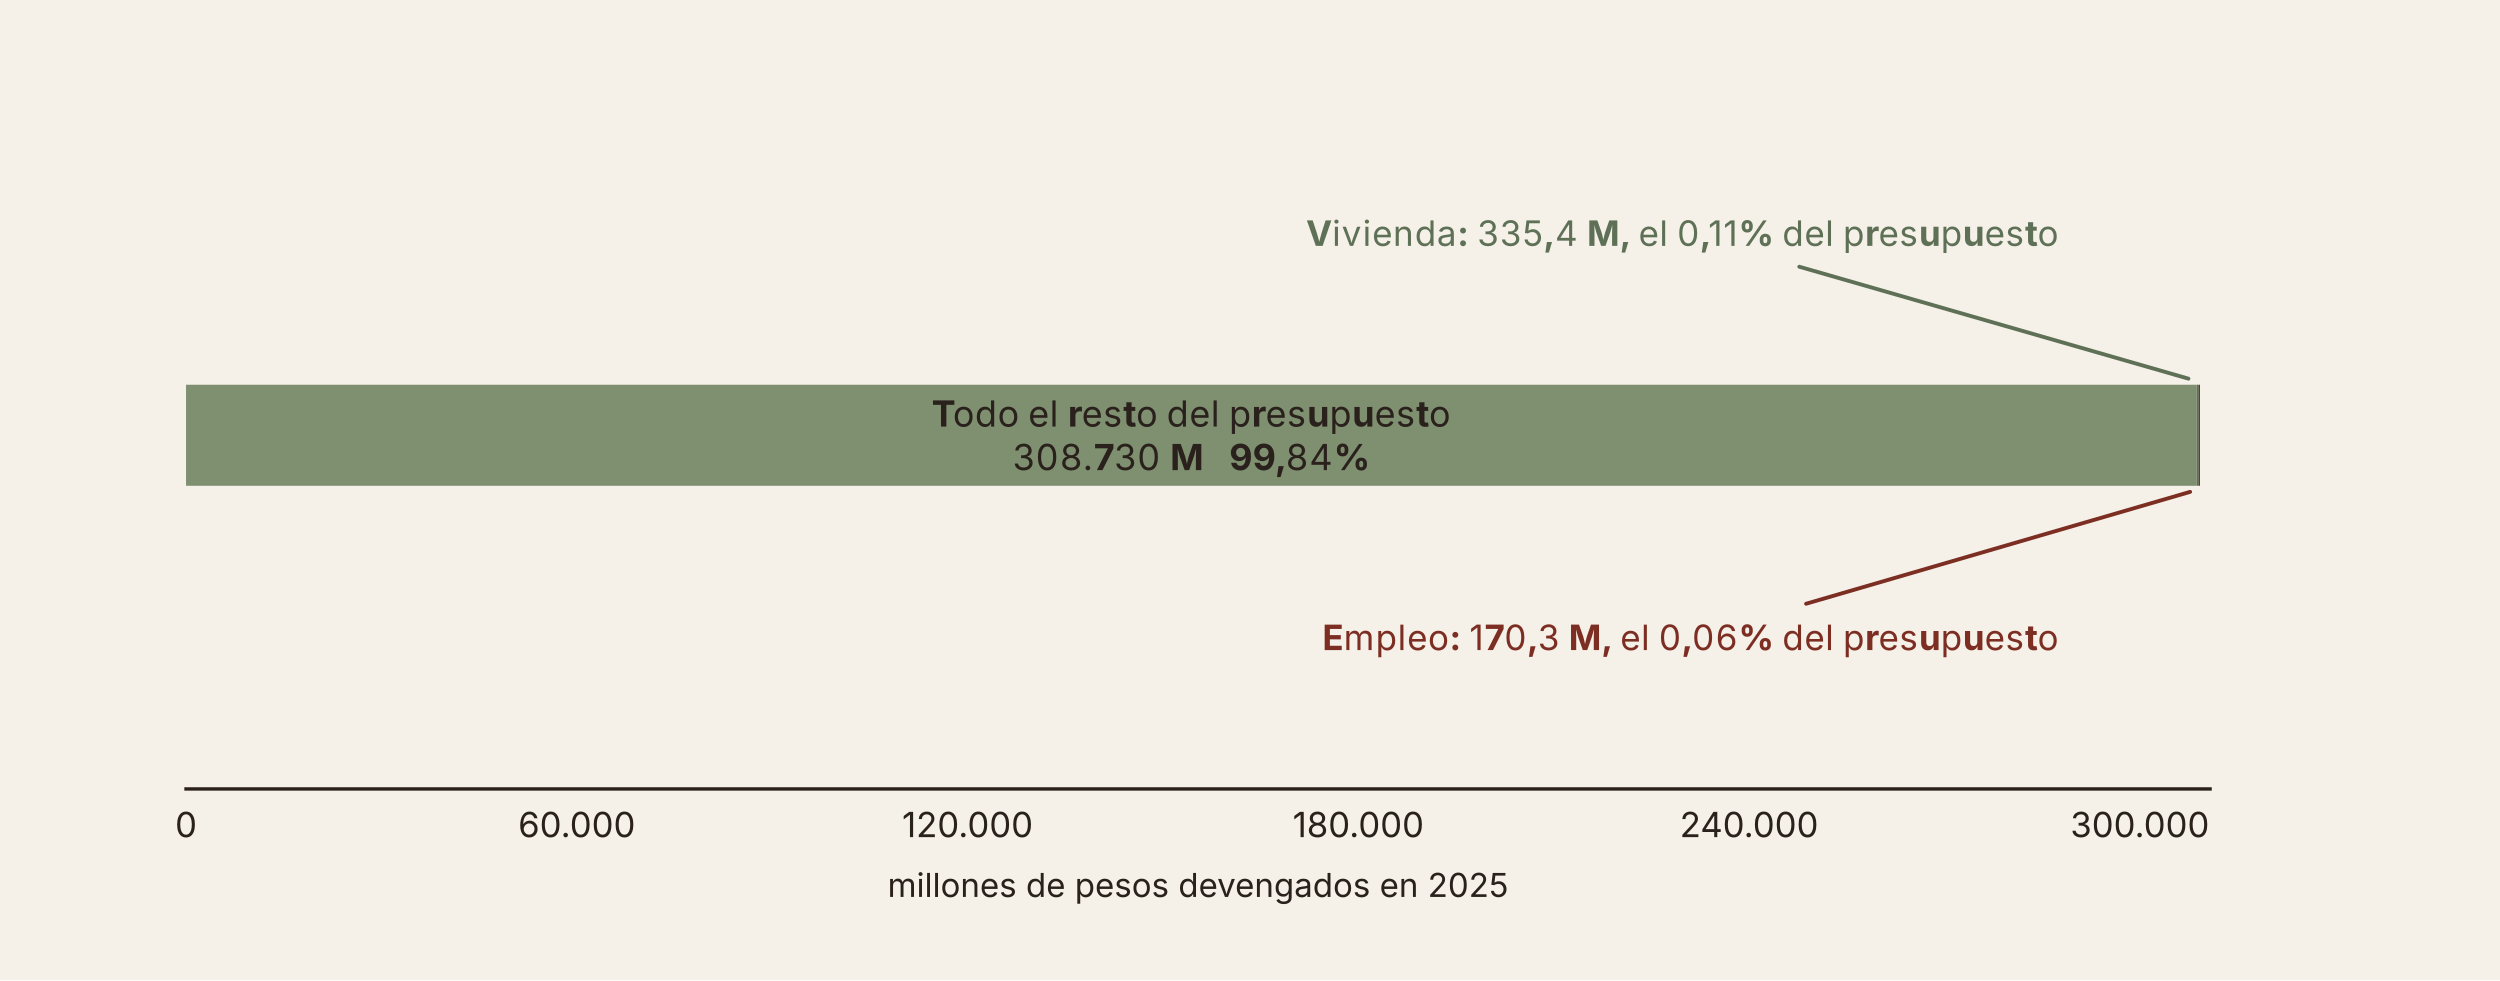
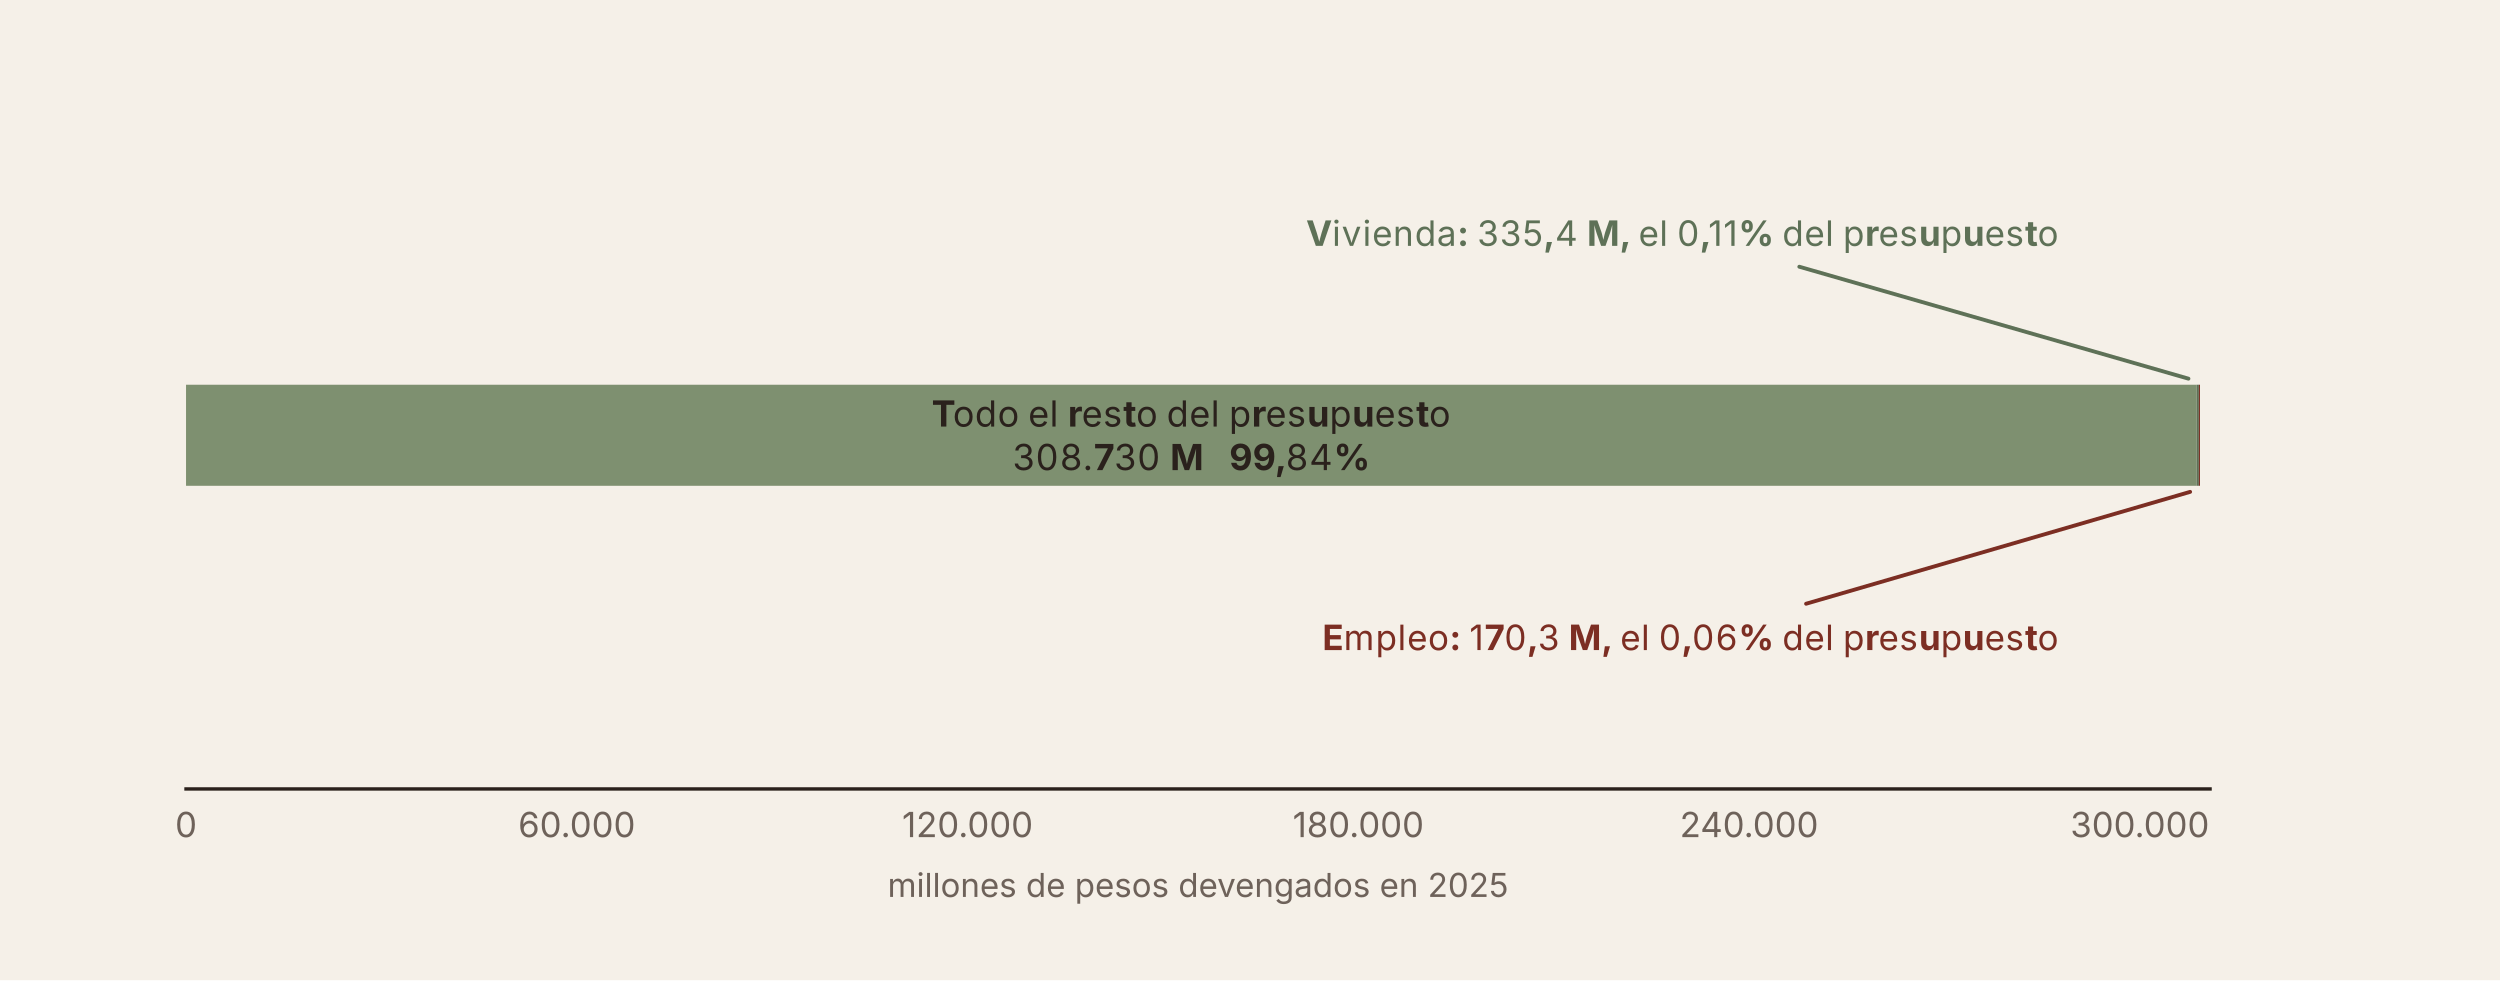
<svg xmlns="http://www.w3.org/2000/svg" xmlns:xlink="http://www.w3.org/1999/xlink" width="514.175pt" height="201.6pt" viewBox="0 0 514.175 201.6" version="1.1">
  <defs>
    <style type="text/css">*{stroke-linejoin: round; stroke-linecap: butt}</style>
  </defs>
  <g id="figure_1">
    <g id="patch_1">
      <path d="M 0 201.6  L 514.175 201.6  L 514.175 0  L 0 0  z " style="fill: #f5f0e8" />
    </g>
    <g id="axes_1">
      <g id="patch_2">
        <path d="M 38.26 162.263  L 454.542 162.263  L 454.542 16.772  L 38.26 16.772  z " style="fill: #f5f0e8" />
      </g>
      <g id="matplotlib.axis_1">
        <g id="xtick_1">
          <g id="line2d_1" />
          <g id="text_1">
-             <g style="fill: #2a211c" transform="translate(36.01075 172.1703) scale(0.0713 -0.0713)">
+             <g style="fill: #6e625a" transform="translate(36.01075 172.1703) scale(0.0713 -0.0713)">
              <defs>
                <path id="Inter-Regular-53d" d="M 2019 -63  Q 1500 -63 1134 218  Q 769 500 575 1033  Q 381 1566 381 2325  Q 381 3081 576 3615  Q 772 4150 1137 4434  Q 1503 4719 2019 4719  Q 2534 4719 2901 4434  Q 3269 4150 3462 3615  Q 3656 3081 3656 2325  Q 3656 1569 3464 1034  Q 3272 500 2906 218  Q 2541 -63 2019 -63  z M 2019 456  Q 2359 456 2596 678  Q 2834 900 2959 1317  Q 3084 1734 3084 2325  Q 3084 2919 2959 3339  Q 2834 3759 2596 3981  Q 2359 4203 2019 4203  Q 1678 4203 1440 3979  Q 1203 3756 1078 3337  Q 953 2919 953 2325  Q 953 1734 1078 1317  Q 1203 900 1440 678  Q 1678 456 2019 456  z " transform="scale(0.015625)" />
              </defs>
              <use xlink:href="#Inter-Regular-53d" />
            </g>
          </g>
        </g>
        <g id="xtick_2">
          <g id="line2d_2" />
          <g id="text_2">
-             <g style="fill: #2a211c" transform="translate(106.5733 172.1703) scale(0.0713 -0.0713)">
+             <g style="fill: #6e625a" transform="translate(106.5733 172.1703) scale(0.0713 -0.0713)">
              <defs>
                <path id="Inter-Regular-545" d="M 2019 -63  Q 1728 -63 1437 43  Q 1147 150 908 400  Q 669 650 525 1078  Q 381 1506 381 2150  Q 381 2766 498 3242  Q 616 3719 839 4048  Q 1063 4378 1378 4548  Q 1694 4719 2091 4719  Q 2481 4719 2790 4562  Q 3100 4406 3297 4128  Q 3494 3850 3550 3484  L 2969 3484  Q 2891 3788 2672 3991  Q 2453 4194 2091 4194  Q 1734 4194 1476 3984  Q 1219 3775 1081 3379  Q 944 2984 944 2425  L 981 2425  Q 1106 2619 1281 2758  Q 1456 2897 1672 2970  Q 1888 3044 2128 3044  Q 2528 3044 2859 2847  Q 3191 2650 3389 2301  Q 3588 1953 3588 1503  Q 3588 1069 3394 714  Q 3200 359 2847 148  Q 2494 -63 2019 -63  z M 2019 459  Q 2300 459 2525 600  Q 2750 741 2881 977  Q 3013 1213 3013 1503  Q 3013 1788 2886 2020  Q 2759 2253 2537 2390  Q 2316 2528 2034 2528  Q 1822 2528 1639 2445  Q 1456 2363 1318 2217  Q 1181 2072 1104 1886  Q 1028 1700 1028 1497  Q 1028 1222 1156 986  Q 1284 750 1509 604  Q 1734 459 2019 459  z " transform="scale(0.015625)" />
                <path id="Inter-Regular-5de" d="M 922 -41  Q 747 -41 623 82  Q 500 206 500 381  Q 500 556 623 679  Q 747 803 922 803  Q 1097 803 1220 679  Q 1344 556 1344 381  Q 1344 206 1220 82  Q 1097 -41 922 -41  z " transform="scale(0.015625)" />
              </defs>
              <use xlink:href="#Inter-Regular-545" />
              <use xlink:href="#Inter-Regular-53d" transform="translate(62.01562 0)" />
              <use xlink:href="#Inter-Regular-5de" transform="translate(122.5781 0)" />
              <use xlink:href="#Inter-Regular-53d" transform="translate(148.8594 0)" />
              <use xlink:href="#Inter-Regular-53d" transform="translate(211.9531 0)" />
              <use xlink:href="#Inter-Regular-53d" transform="translate(275.0469 0)" />
            </g>
          </g>
        </g>
        <g id="xtick_3">
          <g id="line2d_3" />
          <g id="text_3">
-             <g style="fill: #2a211c" transform="translate(185.5281 172.1703) scale(0.0713 -0.0713)">
+             <g style="fill: #6e625a" transform="translate(185.5281 172.1703) scale(0.0713 -0.0713)">
              <defs>
                <path id="Inter-Regular-53e" d="M 2041 4656  L 2041 0  L 1456 0  L 1456 4106  L 1425 4106  L 300 3272  L 300 3909  L 1313 4656  L 2041 4656  z " transform="scale(0.015625)" />
                <path id="Inter-Regular-53f" d="M 481 0  L 481 428  L 2028 2106  Q 2288 2388 2459 2600  Q 2631 2813 2718 3005  Q 2806 3197 2806 3413  Q 2806 3656 2690 3834  Q 2575 4013 2378 4108  Q 2181 4203 1931 4203  Q 1666 4203 1470 4095  Q 1275 3988 1169 3792  Q 1063 3597 1063 3334  L 494 3334  Q 494 3747 684 4059  Q 875 4372 1203 4545  Q 1531 4719 1947 4719  Q 2363 4719 2683 4545  Q 3003 4372 3186 4078  Q 3369 3784 3369 3419  Q 3369 3166 3278 2927  Q 3188 2688 2959 2384  Q 2731 2081 2319 1644  L 1300 559  L 1300 522  L 3447 522  L 3447 0  L 481 0  z " transform="scale(0.015625)" />
              </defs>
              <use xlink:href="#Inter-Regular-53e" />
              <use xlink:href="#Inter-Regular-53f" transform="translate(40.67188 0)" />
              <use xlink:href="#Inter-Regular-53d" transform="translate(101.6562 0)" />
              <use xlink:href="#Inter-Regular-5de" transform="translate(162.2188 0)" />
              <use xlink:href="#Inter-Regular-53d" transform="translate(188.5 0)" />
              <use xlink:href="#Inter-Regular-53d" transform="translate(251.5938 0)" />
              <use xlink:href="#Inter-Regular-53d" transform="translate(314.6875 0)" />
            </g>
          </g>
        </g>
        <g id="xtick_4">
          <g id="line2d_4" />
          <g id="text_4">
-             <g style="fill: #2a211c" transform="translate(265.8649 172.1703) scale(0.0713 -0.0713)">
+             <g style="fill: #6e625a" transform="translate(265.8649 172.1703) scale(0.0713 -0.0713)">
              <defs>
                <path id="Inter-Regular-547" d="M 1978 -63  Q 1506 -63 1145 104  Q 784 272 582 565  Q 381 859 381 1238  Q 381 1531 500 1782  Q 619 2034 825 2203  Q 1031 2372 1291 2419  L 1291 2444  Q 950 2531 750 2822  Q 550 3113 550 3481  Q 550 3838 734 4117  Q 919 4397 1241 4558  Q 1563 4719 1978 4719  Q 2388 4719 2709 4558  Q 3031 4397 3217 4117  Q 3403 3838 3403 3481  Q 3403 3113 3201 2822  Q 3000 2531 2669 2444  L 2669 2419  Q 2922 2372 3128 2203  Q 3334 2034 3456 1782  Q 3578 1531 3578 1238  Q 3578 859 3373 565  Q 3169 272 2808 104  Q 2447 -63 1978 -63  z M 1978 453  Q 2288 453 2513 554  Q 2738 656 2861 839  Q 2984 1022 2984 1269  Q 2984 1528 2853 1726  Q 2722 1925 2494 2039  Q 2266 2153 1978 2153  Q 1684 2153 1456 2039  Q 1228 1925 1097 1726  Q 966 1528 966 1269  Q 966 1022 1087 839  Q 1209 656 1437 554  Q 1666 453 1978 453  z M 1978 2650  Q 2225 2650 2415 2748  Q 2606 2847 2717 3025  Q 2828 3203 2828 3438  Q 2828 3672 2722 3844  Q 2616 4016 2423 4111  Q 2231 4206 1978 4206  Q 1722 4206 1530 4111  Q 1338 4016 1231 3844  Q 1125 3672 1125 3438  Q 1125 3203 1233 3025  Q 1341 2847 1534 2748  Q 1728 2650 1978 2650  z " transform="scale(0.015625)" />
              </defs>
              <use xlink:href="#Inter-Regular-53e" />
              <use xlink:href="#Inter-Regular-547" transform="translate(40.67188 0)" />
              <use xlink:href="#Inter-Regular-53d" transform="translate(102.5312 0)" />
              <use xlink:href="#Inter-Regular-5de" transform="translate(163.0938 0)" />
              <use xlink:href="#Inter-Regular-53d" transform="translate(189.375 0)" />
              <use xlink:href="#Inter-Regular-53d" transform="translate(252.4688 0)" />
              <use xlink:href="#Inter-Regular-53d" transform="translate(315.5625 0)" />
            </g>
          </g>
        </g>
        <g id="xtick_5">
          <g id="line2d_5" />
          <g id="text_5">
-             <g style="fill: #2a211c" transform="translate(345.4669 172.1703) scale(0.0713 -0.0713)">
+             <g style="fill: #6e625a" transform="translate(345.4669 172.1703) scale(0.0713 -0.0713)">
              <defs>
                <path id="Inter-Regular-542" d="M 375 947  L 375 1431  L 2413 4656  L 2772 4656  L 2772 3913  L 2531 3913  L 1009 1506  L 1009 1469  L 3766 1469  L 3766 947  L 375 947  z M 2566 0  L 2566 1091  L 2569 1319  L 2569 4656  L 3134 4656  L 3134 0  L 2566 0  z " transform="scale(0.015625)" />
              </defs>
              <use xlink:href="#Inter-Regular-53f" />
              <use xlink:href="#Inter-Regular-542" transform="translate(59.42188 0)" />
              <use xlink:href="#Inter-Regular-53d" transform="translate(124.0156 0)" />
              <use xlink:href="#Inter-Regular-5de" transform="translate(184.5781 0)" />
              <use xlink:href="#Inter-Regular-53d" transform="translate(210.8594 0)" />
              <use xlink:href="#Inter-Regular-53d" transform="translate(273.9531 0)" />
              <use xlink:href="#Inter-Regular-53d" transform="translate(337.0469 0)" />
            </g>
          </g>
        </g>
        <g id="xtick_6">
          <g id="line2d_6" />
          <g id="text_6">
-             <g style="fill: #2a211c" transform="translate(425.8048 172.1703) scale(0.0713 -0.0713)">
+             <g style="fill: #6e625a" transform="translate(425.8048 172.1703) scale(0.0713 -0.0713)">
              <defs>
                <path id="Inter-Regular-541" d="M 1984 -63  Q 1528 -63 1175 93  Q 822 250 614 528  Q 406 806 391 1175  L 991 1175  Q 1009 953 1142 792  Q 1275 631 1492 545  Q 1709 459 1975 459  Q 2269 459 2495 561  Q 2722 663 2853 847  Q 2984 1031 2984 1272  Q 2984 1525 2857 1717  Q 2731 1909 2490 2018  Q 2250 2128 1903 2128  L 1525 2128  L 1525 2644  L 1903 2644  Q 2175 2644 2383 2742  Q 2591 2841 2706 3019  Q 2822 3197 2822 3438  Q 2822 3669 2720 3841  Q 2619 4013 2431 4108  Q 2244 4203 1991 4203  Q 1753 4203 1545 4117  Q 1338 4031 1205 3872  Q 1072 3713 1063 3484  L 491 3484  Q 503 3850 709 4128  Q 916 4406 1255 4562  Q 1594 4719 2003 4719  Q 2438 4719 2752 4544  Q 3066 4369 3234 4084  Q 3403 3800 3403 3469  Q 3403 3075 3195 2800  Q 2988 2525 2631 2419  L 2631 2381  Q 2928 2334 3139 2181  Q 3350 2028 3461 1793  Q 3572 1559 3572 1266  Q 3572 884 3365 584  Q 3159 284 2800 110  Q 2441 -63 1984 -63  z " transform="scale(0.015625)" />
              </defs>
              <use xlink:href="#Inter-Regular-541" />
              <use xlink:href="#Inter-Regular-53d" transform="translate(61.76562 0)" />
              <use xlink:href="#Inter-Regular-53d" transform="translate(124.8594 0)" />
              <use xlink:href="#Inter-Regular-5de" transform="translate(185.4219 0)" />
              <use xlink:href="#Inter-Regular-53d" transform="translate(211.7031 0)" />
              <use xlink:href="#Inter-Regular-53d" transform="translate(274.7969 0)" />
              <use xlink:href="#Inter-Regular-53d" transform="translate(337.8906 0)" />
            </g>
          </g>
        </g>
        <g id="text_7">
-           <g style="fill: #2a211c" transform="translate(182.548 184.4776) scale(0.068 -0.068)">
+           <g style="fill: #6e625a" transform="translate(182.548 184.4776) scale(0.068 -0.068)">
            <defs>
              <path id="Inter-Regular-2fe" d="M 494 0  L 494 3494  L 1041 3494  L 1044 2713  L 1000 2713  Q 1072 2997 1226 3183  Q 1381 3369 1589 3462  Q 1797 3556 2022 3556  Q 2403 3556 2639 3322  Q 2875 3088 2944 2706  L 2869 2706  Q 2931 2969 3097 3159  Q 3263 3350 3498 3453  Q 3734 3556 4013 3556  Q 4316 3556 4566 3425  Q 4816 3294 4964 3028  Q 5113 2763 5113 2356  L 5113 0  L 4550 0  L 4550 2341  Q 4550 2719 4337 2881  Q 4125 3044 3844 3044  Q 3609 3044 3439 2945  Q 3269 2847 3176 2675  Q 3084 2503 3084 2281  L 3084 0  L 2522 0  L 2522 2397  Q 2522 2688 2328 2866  Q 2134 3044 1838 3044  Q 1634 3044 1454 2948  Q 1275 2853 1165 2665  Q 1056 2478 1056 2200  L 1056 0  L 494 0  z " transform="scale(0.015625)" />
              <path id="Inter-Regular-2b1" d="M 494 0  L 494 3494  L 1056 3494  L 1056 0  L 494 0  z M 778 4066  Q 619 4066 503 4175  Q 387 4284 387 4438  Q 387 4594 503 4701  Q 619 4809 778 4809  Q 940 4809 1056 4701  Q 1172 4594 1172 4438  Q 1172 4284 1056 4175  Q 940 4066 778 4066  z " transform="scale(0.015625)" />
              <path id="Inter-Regular-2e0" d="M 1056 4656  L 1056 0  L 494 0  L 494 4656  L 1056 4656  z " transform="scale(0.015625)" />
              <path id="Inter-Regular-316" d="M 1916 -75  Q 1441 -75 1083 150  Q 725 375 525 781  Q 325 1188 325 1725  Q 325 2272 525 2680  Q 725 3088 1083 3313  Q 1441 3538 1916 3538  Q 2394 3538 2753 3313  Q 3113 3088 3313 2680  Q 3513 2272 3513 1725  Q 3513 1188 3313 781  Q 3113 375 2753 150  Q 2394 -75 1916 -75  z M 1916 428  Q 2269 428 2497 609  Q 2725 791 2834 1086  Q 2944 1381 2944 1725  Q 2944 2072 2834 2370  Q 2725 2669 2497 2851  Q 2269 3034 1916 3034  Q 1566 3034 1341 2851  Q 1116 2669 1006 2372  Q 897 2075 897 1725  Q 897 1381 1006 1086  Q 1116 791 1341 609  Q 1566 428 1916 428  z " transform="scale(0.015625)" />
              <path id="Inter-Regular-305" d="M 1056 2094  L 1056 0  L 494 0  L 494 3494  L 1034 3494  L 1038 2647  L 959 2647  Q 1119 3131 1414 3334  Q 1709 3538 2106 3538  Q 2459 3538 2725 3392  Q 2991 3247 3139 2955  Q 3288 2663 3288 2219  L 3288 0  L 2725 0  L 2725 2172  Q 2725 2575 2514 2803  Q 2303 3031 1938 3031  Q 1688 3031 1488 2922  Q 1288 2813 1172 2603  Q 1056 2394 1056 2094  z " transform="scale(0.015625)" />
              <path id="Inter-Regular-266" d="M 1963 -75  Q 1456 -75 1089 150  Q 722 375 523 778  Q 325 1181 325 1719  Q 325 2256 519 2665  Q 713 3075 1067 3306  Q 1422 3538 1897 3538  Q 2175 3538 2445 3445  Q 2716 3353 2936 3148  Q 3156 2944 3287 2609  Q 3419 2275 3419 1791  L 3419 1556  L 706 1556  L 706 2031  L 3116 2031  L 2853 1856  Q 2853 2200 2745 2467  Q 2638 2734 2425 2886  Q 2213 3038 1897 3038  Q 1581 3038 1356 2883  Q 1131 2728 1012 2479  Q 894 2231 894 1947  L 894 1631  Q 894 1244 1028 973  Q 1163 703 1405 564  Q 1647 425 1966 425  Q 2172 425 2340 484  Q 2509 544 2631 664  Q 2753 784 2819 963  L 3363 813  Q 3281 550 3087 350  Q 2894 150 2608 37  Q 2322 -75 1963 -75  z " transform="scale(0.015625)" />
              <path id="Inter-Regular-367" d="M 1681 -75  Q 1322 -75 1042 29  Q 763 134 581 340  Q 400 547 338 847  L 872 975  Q 947 688 1155 553  Q 1363 419 1675 419  Q 2041 419 2258 575  Q 2475 731 2475 947  Q 2475 1128 2348 1248  Q 2222 1369 1963 1428  L 1381 1566  Q 906 1678 675 1914  Q 444 2150 444 2519  Q 444 2819 612 3048  Q 781 3278 1073 3408  Q 1366 3538 1738 3538  Q 2097 3538 2348 3430  Q 2600 3322 2758 3133  Q 2916 2944 2994 2697  L 2484 2566  Q 2413 2753 2245 2906  Q 2078 3059 1741 3059  Q 1428 3059 1220 2915  Q 1013 2772 1013 2553  Q 1013 2359 1153 2242  Q 1294 2125 1600 2053  L 2128 1928  Q 2603 1816 2831 1580  Q 3059 1344 3059 984  Q 3059 678 2886 439  Q 2713 200 2402 62  Q 2091 -75 1681 -75  z " transform="scale(0.015625)" />
              <path id="Inter-Regular-6f1" transform="scale(0.015625)" />
              <path id="Inter-Regular-255" d="M 1803 -75  Q 1369 -75 1034 147  Q 700 369 512 775  Q 325 1181 325 1738  Q 325 2291 514 2695  Q 703 3100 1037 3319  Q 1372 3538 1806 3538  Q 2147 3538 2347 3425  Q 2547 3313 2655 3170  Q 2763 3028 2819 2934  L 2863 2934  L 2863 4656  L 3425 4656  L 3425 0  L 2881 0  L 2881 541  L 2819 541  Q 2763 444 2652 298  Q 2541 153 2339 39  Q 2138 -75 1803 -75  z M 1888 428  Q 2206 428 2425 595  Q 2644 763 2756 1059  Q 2869 1356 2869 1744  Q 2869 2131 2758 2420  Q 2647 2709 2428 2871  Q 2209 3034 1888 3034  Q 1556 3034 1336 2862  Q 1116 2691 1006 2398  Q 897 2106 897 1744  Q 897 1378 1008 1079  Q 1119 781 1341 604  Q 1563 428 1888 428  z " transform="scale(0.015625)" />
              <path id="Inter-Regular-34b" d="M 494 -1306  L 494 3494  L 1038 3494  L 1038 2934  L 1100 2934  Q 1159 3028 1265 3170  Q 1372 3313 1572 3425  Q 1772 3538 2113 3538  Q 2550 3538 2883 3319  Q 3216 3100 3405 2695  Q 3594 2291 3594 1738  Q 3594 1181 3406 775  Q 3219 369 2886 147  Q 2553 -75 2116 -75  Q 1784 -75 1581 39  Q 1378 153 1268 298  Q 1159 444 1100 541  L 1056 541  L 1056 -1306  L 494 -1306  z M 2031 428  Q 2359 428 2579 604  Q 2800 781 2911 1079  Q 3022 1378 3022 1744  Q 3022 2106 2912 2398  Q 2803 2691 2583 2862  Q 2363 3034 2031 3034  Q 1709 3034 1490 2871  Q 1272 2709 1161 2420  Q 1050 2131 1050 1744  Q 1050 1356 1162 1059  Q 1275 763 1495 595  Q 1716 428 2031 428  z " transform="scale(0.015625)" />
              <path id="Inter-Regular-3d4" d="M 1503 0  L 169 3494  L 784 3494  L 1528 1422  Q 1647 1100 1730 779  Q 1813 459 1903 159  L 1697 159  Q 1788 459 1870 779  Q 1953 1100 2069 1422  L 2813 3494  L 3428 3494  L 2094 0  L 1503 0  z " transform="scale(0.015625)" />
              <path id="Inter-Regular-292" d="M 1909 -1381  Q 1522 -1381 1239 -1282  Q 956 -1184 768 -1021  Q 581 -859 472 -669  L 928 -375  Q 1003 -475 1114 -597  Q 1225 -719 1414 -805  Q 1603 -891 1909 -891  Q 2328 -891 2598 -691  Q 2869 -491 2869 -59  L 2869 641  L 2816 641  Q 2756 541 2648 403  Q 2541 266 2339 161  Q 2138 56 1800 56  Q 1381 56 1047 254  Q 713 453 519 834  Q 325 1216 325 1763  Q 325 2303 515 2701  Q 706 3100 1042 3319  Q 1378 3538 1813 3538  Q 2150 3538 2351 3427  Q 2553 3316 2662 3172  Q 2772 3028 2831 2934  L 2884 2934  L 2884 3494  L 3431 3494  L 3431 -91  Q 3431 -541 3228 -827  Q 3025 -1113 2679 -1247  Q 2334 -1381 1909 -1381  z M 1894 556  Q 2213 556 2431 701  Q 2650 847 2762 1120  Q 2875 1394 2875 1775  Q 2875 2147 2764 2430  Q 2653 2713 2434 2873  Q 2216 3034 1894 3034  Q 1563 3034 1341 2864  Q 1119 2694 1008 2409  Q 897 2125 897 1775  Q 897 1416 1009 1141  Q 1122 866 1344 711  Q 1566 556 1894 556  z " transform="scale(0.015625)" />
              <path id="Inter-Regular-1fb" d="M 1472 -81  Q 1141 -81 870 44  Q 600 169 440 409  Q 281 650 281 994  Q 281 1294 400 1481  Q 519 1669 717 1776  Q 916 1884 1156 1937  Q 1397 1991 1641 2022  Q 1953 2063 2150 2084  Q 2347 2106 2442 2159  Q 2538 2213 2538 2341  L 2538 2359  Q 2538 2578 2456 2729  Q 2375 2881 2212 2962  Q 2050 3044 1806 3044  Q 1556 3044 1378 2966  Q 1200 2888 1089 2770  Q 978 2653 922 2531  L 381 2709  Q 516 3028 744 3208  Q 972 3388 1247 3463  Q 1522 3538 1791 3538  Q 1966 3538 2189 3495  Q 2413 3453 2620 3328  Q 2828 3203 2964 2958  Q 3100 2713 3100 2303  L 3100 0  L 2547 0  L 2547 475  L 2509 475  Q 2450 353 2319 223  Q 2188 94 1978 6  Q 1769 -81 1472 -81  z M 1569 416  Q 1881 416 2097 537  Q 2313 659 2425 854  Q 2538 1050 2538 1263  L 2538 1747  Q 2503 1706 2387 1673  Q 2272 1641 2123 1616  Q 1975 1591 1836 1573  Q 1697 1556 1616 1547  Q 1413 1522 1236 1461  Q 1059 1400 953 1283  Q 847 1166 847 966  Q 847 784 940 662  Q 1034 541 1196 478  Q 1359 416 1569 416  z " transform="scale(0.015625)" />
              <path id="Inter-Regular-543" d="M 1863 -63  Q 1453 -63 1128 98  Q 803 259 609 539  Q 416 819 400 1175  L 975 1175  Q 994 969 1116 806  Q 1238 644 1433 551  Q 1628 459 1863 459  Q 2144 459 2364 590  Q 2584 722 2709 953  Q 2834 1184 2834 1478  Q 2834 1778 2703 2015  Q 2572 2253 2345 2389  Q 2119 2525 1825 2525  Q 1609 2525 1387 2456  Q 1166 2388 1028 2281  L 472 2350  L 747 4656  L 3197 4656  L 3197 4134  L 1247 4134  L 1088 2775  L 1113 2775  Q 1256 2894 1475 2970  Q 1694 3047 1934 3047  Q 2253 3047 2523 2931  Q 2794 2816 2994 2605  Q 3194 2394 3305 2109  Q 3416 1825 3416 1488  Q 3416 1041 3214 691  Q 3013 341 2663 139  Q 2313 -63 1863 -63  z " transform="scale(0.015625)" />
            </defs>
            <use xlink:href="#Inter-Regular-2fe" />
            <use xlink:href="#Inter-Regular-2b1" transform="translate(87.59375 0)" />
            <use xlink:href="#Inter-Regular-2e0" transform="translate(111.8125 0)" />
            <use xlink:href="#Inter-Regular-2e0" transform="translate(136.0312 0)" />
            <use xlink:href="#Inter-Regular-316" transform="translate(160.25 0)" />
            <use xlink:href="#Inter-Regular-305" transform="translate(220.2188 0)" />
            <use xlink:href="#Inter-Regular-266" transform="translate(279.2969 0)" />
            <use xlink:href="#Inter-Regular-367" transform="translate(337.5938 0)" />
            <use xlink:href="#Inter-Regular-6f1" transform="translate(390.375 0)" />
            <use xlink:href="#Inter-Regular-255" transform="translate(418.5 0)" />
            <use xlink:href="#Inter-Regular-266" transform="translate(479.7344 0)" />
            <use xlink:href="#Inter-Regular-6f1" transform="translate(538.0312 0)" />
            <use xlink:href="#Inter-Regular-34b" transform="translate(566.1562 0)" />
            <use xlink:href="#Inter-Regular-266" transform="translate(627.3906 0)" />
            <use xlink:href="#Inter-Regular-367" transform="translate(685.6875 0)" />
            <use xlink:href="#Inter-Regular-316" transform="translate(738.4688 0)" />
            <use xlink:href="#Inter-Regular-367" transform="translate(798.4375 0)" />
            <use xlink:href="#Inter-Regular-6f1" transform="translate(851.2188 0)" />
            <use xlink:href="#Inter-Regular-255" transform="translate(879.3438 0)" />
            <use xlink:href="#Inter-Regular-266" transform="translate(940.5781 0)" />
            <use xlink:href="#Inter-Regular-3d4" transform="translate(996.9219 0)" />
            <use xlink:href="#Inter-Regular-266" transform="translate(1051.172 0)" />
            <use xlink:href="#Inter-Regular-305" transform="translate(1109.469 0)" />
            <use xlink:href="#Inter-Regular-292" transform="translate(1168.547 0)" />
            <use xlink:href="#Inter-Regular-1fb" transform="translate(1229.875 0)" />
            <use xlink:href="#Inter-Regular-255" transform="translate(1286.031 0)" />
            <use xlink:href="#Inter-Regular-316" transform="translate(1347.266 0)" />
            <use xlink:href="#Inter-Regular-367" transform="translate(1407.234 0)" />
            <use xlink:href="#Inter-Regular-6f1" transform="translate(1460.016 0)" />
            <use xlink:href="#Inter-Regular-266" transform="translate(1488.141 0)" />
            <use xlink:href="#Inter-Regular-305" transform="translate(1546.438 0)" />
            <use xlink:href="#Inter-Regular-6f1" transform="translate(1605.516 0)" />
            <use xlink:href="#Inter-Regular-53f" transform="translate(1633.641 0)" />
            <use xlink:href="#Inter-Regular-53d" transform="translate(1694.625 0)" />
            <use xlink:href="#Inter-Regular-53f" transform="translate(1757.719 0)" />
            <use xlink:href="#Inter-Regular-543" transform="translate(1818.703 0)" />
          </g>
        </g>
      </g>
      <g id="matplotlib.axis_2" />
      <g id="patch_3">
        <path d="M 38.26 162.263  L 454.542 162.263  " style="fill: none; stroke: #2a211c; stroke-width: 0.7; stroke-linejoin: miter; stroke-linecap: square" />
      </g>
      <g id="patch_4">
-         <path d="M 38.26 99.91  L 451.794 99.91  L 451.794 79.126  L 38.26 79.126  z " clip-path="url(#pe98ddeebc2)" style="fill: #7e9070" />
+         <path d="M 38.26 99.91  L 451.794 99.91  L 451.794 79.126  L 38.26 79.126  z " clip-path="url(#pb4c32a57b5)" style="fill: #7e9070" />
      </g>
      <g id="patch_5">
-         <path d="M 451.794 99.91  L 452.243 99.91  L 452.243 79.126  L 451.794 79.126  z " clip-path="url(#pe98ddeebc2)" style="fill: #5e7157" />
+         <path d="M 451.794 99.91  L 452.243 99.91  L 452.243 79.126  L 451.794 79.126  z " clip-path="url(#pb4c32a57b5)" style="fill: #5e7157" />
      </g>
      <g id="patch_6">
-         <path d="M 452.243 99.91  L 452.471 99.91  L 452.471 79.126  L 452.243 79.126  z " clip-path="url(#pe98ddeebc2)" style="fill: #7c2e23" />
+         <path d="M 452.243 99.91  L 452.471 99.91  L 452.471 79.126  L 452.243 79.126  z " clip-path="url(#pb4c32a57b5)" style="fill: #7c2e23" />
      </g>
      <g id="text_8">
        <g style="fill: #2a211c" transform="translate(191.6144 87.73278) scale(0.074 -0.074)">
          <defs>
            <path id="Inter-Regular-19b" d="M 234 3866  L 234 4656  L 4038 4656  L 4038 3866  L 2616 3866  L 2616 0  L 1659 0  L 1659 3866  L 234 3866  z " transform="scale(0.015625)" />
            <path id="Inter-Regular-354" d="M 400 0  L 400 3494  L 1306 3494  L 1306 2884  L 1344 2884  Q 1441 3209 1667 3375  Q 1894 3541 2188 3541  Q 2259 3541 2342 3533  Q 2425 3525 2491 3509  L 2491 2672  Q 2428 2694 2309 2706  Q 2191 2719 2084 2719  Q 1872 2719 1700 2626  Q 1528 2534 1433 2370  Q 1338 2206 1338 1988  L 1338 0  L 400 0  z " transform="scale(0.015625)" />
            <path id="Inter-Regular-379" d="M 2134 3494  L 2134 2778  L 63 2778  L 63 3494  L 2134 3494  z M 544 4325  L 1481 4325  L 1481 1022  Q 1481 856 1554 776  Q 1628 697 1800 697  Q 1853 697 1950 711  Q 2047 725 2097 738  L 2231 34  Q 2075 -13 1920 -31  Q 1766 -50 1625 -50  Q 1100 -50 822 206  Q 544 463 544 941  L 544 4325  z " transform="scale(0.015625)" />
            <path id="Inter-Regular-393" d="M 1603 -44  Q 1241 -44 969 114  Q 697 272 548 567  Q 400 863 400 1272  L 400 3494  L 1338 3494  L 1338 1434  Q 1338 1109 1506 925  Q 1675 741 1969 741  Q 2169 741 2322 827  Q 2475 913 2561 1077  Q 2647 1241 2647 1472  L 2647 3494  L 3584 3494  L 3584 0  L 2700 0  L 2688 872  L 2741 872  Q 2603 431 2320 193  Q 2038 -44 1603 -44  z " transform="scale(0.015625)" />
          </defs>
          <use xlink:href="#Inter-Regular-19b" />
          <use xlink:href="#Inter-Regular-316" transform="translate(58.9375 0)" />
          <use xlink:href="#Inter-Regular-255" transform="translate(120.2656 0)" />
          <use xlink:href="#Inter-Regular-316" transform="translate(183.2969 0)" />
          <use xlink:href="#Inter-Regular-6f1" transform="translate(244.625 0)" />
          <use xlink:href="#Inter-Regular-266" transform="translate(268.3125 0)" />
          <use xlink:href="#Inter-Regular-2e0" transform="translate(327.8906 0)" />
          <use xlink:href="#Inter-Regular-6f1" transform="translate(354.9844 0)" />
          <use xlink:href="#Inter-Regular-354" transform="translate(378.6719 0)" />
          <use xlink:href="#Inter-Regular-266" transform="translate(416.9531 0)" />
          <use xlink:href="#Inter-Regular-367" transform="translate(476.5312 0)" />
          <use xlink:href="#Inter-Regular-379" transform="translate(532.5312 0)" />
          <use xlink:href="#Inter-Regular-316" transform="translate(568.1875 0)" />
          <use xlink:href="#Inter-Regular-6f1" transform="translate(629.5156 0)" />
          <use xlink:href="#Inter-Regular-255" transform="translate(653.2031 0)" />
          <use xlink:href="#Inter-Regular-266" transform="translate(716.2344 0)" />
          <use xlink:href="#Inter-Regular-2e0" transform="translate(775.8125 0)" />
          <use xlink:href="#Inter-Regular-6f1" transform="translate(802.9062 0)" />
          <use xlink:href="#Inter-Regular-34b" transform="translate(826.5938 0)" />
          <use xlink:href="#Inter-Regular-354" transform="translate(889.625 0)" />
          <use xlink:href="#Inter-Regular-266" transform="translate(927.9062 0)" />
          <use xlink:href="#Inter-Regular-367" transform="translate(987.4844 0)" />
          <use xlink:href="#Inter-Regular-393" transform="translate(1043.484 0)" />
          <use xlink:href="#Inter-Regular-34b" transform="translate(1105.734 0)" />
          <use xlink:href="#Inter-Regular-393" transform="translate(1168.766 0)" />
          <use xlink:href="#Inter-Regular-266" transform="translate(1231.016 0)" />
          <use xlink:href="#Inter-Regular-367" transform="translate(1290.594 0)" />
          <use xlink:href="#Inter-Regular-379" transform="translate(1346.594 0)" />
          <use xlink:href="#Inter-Regular-316" transform="translate(1382.25 0)" />
        </g>
        <g style="fill: #2a211c" transform="translate(208.2459 96.68649) scale(0.074 -0.074)">
          <defs>
            <path id="Inter-Regular-546" d="M 553 0  L 2491 3838  L 2491 3869  L 234 3869  L 234 4656  L 3488 4656  L 3488 3856  L 1544 0  L 553 0  z " transform="scale(0.015625)" />
            <path id="Inter-Regular-124" d="M 422 0  L 422 4656  L 1884 4656  L 2641 2519  Q 2688 2369 2748 2131  Q 2809 1894 2871 1619  Q 2934 1344 2989 1084  Q 3044 825 3078 634  L 2894 634  Q 2928 822 2983 1080  Q 3038 1338 3100 1613  Q 3163 1888 3223 2128  Q 3284 2369 3331 2519  L 4075 4656  L 5544 4656  L 5544 0  L 4584 0  L 4584 2197  Q 4584 2347 4590 2575  Q 4597 2803 4603 3067  Q 4609 3331 4615 3598  Q 4622 3866 4625 4103  L 4684 4103  Q 4625 3844 4553 3567  Q 4481 3291 4407 3031  Q 4334 2772 4268 2555  Q 4203 2338 4156 2197  L 3384 0  L 2581 0  L 1797 2197  Q 1750 2338 1684 2552  Q 1619 2766 1545 3025  Q 1472 3284 1397 3561  Q 1322 3838 1253 4103  L 1328 4103  Q 1331 3878 1337 3612  Q 1344 3347 1351 3080  Q 1359 2813 1364 2583  Q 1369 2353 1369 2197  L 1369 0  L 422 0  z " transform="scale(0.015625)" />
            <path id="Inter-Regular-548" d="M 1988 -69  Q 1528 -69 1173 111  Q 819 291 603 602  Q 388 913 341 1297  L 1284 1297  Q 1341 1047 1525 900  Q 1709 753 1988 753  Q 2294 753 2505 936  Q 2716 1119 2823 1455  Q 2931 1791 2931 2250  L 2900 2250  Q 2794 2050 2617 1903  Q 2441 1756 2214 1676  Q 1988 1597 1731 1597  Q 1319 1597 992 1790  Q 666 1984 480 2326  Q 294 2669 294 3103  Q 294 3575 512 3942  Q 731 4309 1122 4520  Q 1513 4731 2028 4725  Q 2381 4725 2709 4604  Q 3038 4484 3298 4220  Q 3559 3956 3712 3518  Q 3866 3081 3866 2441  Q 3866 1853 3733 1387  Q 3600 922 3354 597  Q 3109 272 2762 101  Q 2416 -69 1988 -69  z M 2022 2297  Q 2194 2297 2342 2362  Q 2491 2428 2600 2543  Q 2709 2659 2771 2809  Q 2834 2959 2834 3134  Q 2834 3359 2729 3546  Q 2625 3734 2444 3848  Q 2263 3963 2028 3963  Q 1800 3963 1617 3852  Q 1434 3741 1328 3552  Q 1222 3363 1222 3128  Q 1222 2894 1326 2706  Q 1431 2519 1611 2408  Q 1791 2297 2022 2297  z " transform="scale(0.015625)" />
            <path id="Inter-Regular-5dd" d="M 372 -1234  L 647 703  L 1584 703  L 1009 -1234  L 372 -1234  z " transform="scale(0.015625)" />
            <path id="Inter-Regular-6d0" d="M 1597 2434  Q 1266 2434 1039 2575  Q 813 2716 697 2950  Q 581 3184 581 3459  L 581 3703  Q 581 3984 700 4217  Q 819 4450 1045 4590  Q 1272 4731 1597 4731  Q 1928 4731 2153 4590  Q 2378 4450 2495 4217  Q 2613 3984 2613 3703  L 2613 3459  Q 2613 3178 2494 2945  Q 2375 2713 2150 2573  Q 1925 2434 1597 2434  z M 1597 3006  Q 1806 3006 1882 3147  Q 1959 3288 1959 3459  L 1959 3703  Q 1959 3872 1886 4017  Q 1813 4163 1597 4163  Q 1391 4163 1311 4016  Q 1231 3869 1231 3703  L 1231 3459  Q 1231 3288 1311 3147  Q 1391 3006 1597 3006  z M 4903 -81  Q 4575 -81 4348 59  Q 4122 200 4005 434  Q 3888 669 3888 944  L 3888 1188  Q 3888 1469 4006 1701  Q 4125 1934 4353 2075  Q 4581 2216 4903 2216  Q 5238 2216 5463 2075  Q 5688 1934 5803 1701  Q 5919 1469 5919 1188  L 5919 944  Q 5919 666 5801 431  Q 5684 197 5457 58  Q 5231 -81 4903 -81  z M 4903 491  Q 5113 491 5189 631  Q 5266 772 5266 944  L 5266 1188  Q 5266 1356 5192 1501  Q 5119 1647 4903 1647  Q 4697 1647 4619 1500  Q 4541 1353 4541 1188  L 4541 944  Q 4541 772 4619 631  Q 4697 491 4903 491  z M 1309 0  L 4509 4656  L 5156 4656  L 1956 0  L 1309 0  z " transform="scale(0.015625)" />
          </defs>
          <use xlink:href="#Inter-Regular-541" />
          <use xlink:href="#Inter-Regular-53d" transform="translate(64.54688 0)" />
          <use xlink:href="#Inter-Regular-547" transform="translate(131.9844 0)" />
          <use xlink:href="#Inter-Regular-5de" transform="translate(194.9844 0)" />
          <use xlink:href="#Inter-Regular-546" transform="translate(225.8594 0)" />
          <use xlink:href="#Inter-Regular-541" transform="translate(282.3594 0)" />
          <use xlink:href="#Inter-Regular-53d" transform="translate(346.9062 0)" />
          <use xlink:href="#Inter-Regular-6f1" transform="translate(414.3438 0)" />
          <use xlink:href="#Inter-Regular-124" transform="translate(438.0312 0)" />
          <use xlink:href="#Inter-Regular-6f1" transform="translate(531.2031 0)" />
          <use xlink:href="#Inter-Regular-6f1" transform="translate(554.8906 0)" />
          <use xlink:href="#Inter-Regular-6f1" transform="translate(578.5781 0)" />
          <use xlink:href="#Inter-Regular-548" transform="translate(602.2656 0)" />
          <use xlink:href="#Inter-Regular-548" transform="translate(667.2031 0)" />
          <use xlink:href="#Inter-Regular-5dd" transform="translate(729.2188 0)" />
          <use xlink:href="#Inter-Regular-547" transform="translate(759.7969 0)" />
          <use xlink:href="#Inter-Regular-542" transform="translate(824.8906 0)" />
          <use xlink:href="#Inter-Regular-6d0" transform="translate(892.5156 0)" />
        </g>
      </g>
      <g id="patch_7">
        <path d="M 370.067 54.859  Q 410.081 66.369 450.095 77.879  " style="fill: none; stroke: #5e7157; stroke-width: 0.8; stroke-linecap: round" />
      </g>
      <g id="text_9">
        <g style="fill: #5e7157" transform="translate(268.6166 50.56812) scale(0.072 -0.072)">
          <defs>
            <path id="Inter-Regular-1c8" d="M 1784 0  L 153 4656  L 1213 4656  L 1956 2409  Q 2091 1984 2228 1473  Q 2366 963 2519 356  L 2313 356  Q 2463 969 2594 1476  Q 2725 1984 2853 2409  L 3572 4656  L 4625 4656  L 3031 0  L 1784 0  z " transform="scale(0.015625)" />
            <path id="Inter-Regular-5e1" d="M 1069 -59  Q 841 -59 684 95  Q 528 250 528 478  Q 528 706 684 859  Q 841 1013 1069 1013  Q 1297 1013 1453 859  Q 1609 706 1609 478  Q 1609 250 1453 95  Q 1297 -59 1069 -59  z M 1069 2260  Q 841 2260 684 2414  Q 528 2569 528 2797  Q 528 3025 684 3178  Q 841 3332 1069 3332  Q 1297 3332 1453 3178  Q 1609 3025 1609 2797  Q 1609 2569 1453 2414  Q 1297 2260 1069 2260  z " transform="scale(0.015625)" />
          </defs>
          <use xlink:href="#Inter-Regular-1c8" />
          <use xlink:href="#Inter-Regular-2b1" transform="translate(74.65625 0)" />
          <use xlink:href="#Inter-Regular-3d4" transform="translate(101.75 0)" />
          <use xlink:href="#Inter-Regular-2b1" transform="translate(161.7188 0)" />
          <use xlink:href="#Inter-Regular-266" transform="translate(188.8125 0)" />
          <use xlink:href="#Inter-Regular-305" transform="translate(248.3906 0)" />
          <use xlink:href="#Inter-Regular-255" transform="translate(310.6406 0)" />
          <use xlink:href="#Inter-Regular-1fb" transform="translate(373.6719 0)" />
          <use xlink:href="#Inter-Regular-5e1" transform="translate(431.7344 0)" />
          <use xlink:href="#Inter-Regular-6f1" transform="translate(465.1406 0)" />
          <use xlink:href="#Inter-Regular-541" transform="translate(488.8281 0)" />
          <use xlink:href="#Inter-Regular-541" transform="translate(553.375 0)" />
          <use xlink:href="#Inter-Regular-543" transform="translate(617.9219 0)" />
          <use xlink:href="#Inter-Regular-5dd" transform="translate(677.8281 0)" />
          <use xlink:href="#Inter-Regular-542" transform="translate(711.2344 0)" />
          <use xlink:href="#Inter-Regular-6f1" transform="translate(778.8594 0)" />
          <use xlink:href="#Inter-Regular-124" transform="translate(802.5469 0)" />
          <use xlink:href="#Inter-Regular-5dd" transform="translate(895.7188 0)" />
          <use xlink:href="#Inter-Regular-6f1" transform="translate(926.0469 0)" />
          <use xlink:href="#Inter-Regular-266" transform="translate(949.7344 0)" />
          <use xlink:href="#Inter-Regular-2e0" transform="translate(1009.312 0)" />
          <use xlink:href="#Inter-Regular-6f1" transform="translate(1036.406 0)" />
          <use xlink:href="#Inter-Regular-53d" transform="translate(1060.094 0)" />
          <use xlink:href="#Inter-Regular-5dd" transform="translate(1124.609 0)" />
          <use xlink:href="#Inter-Regular-53e" transform="translate(1148.984 0)" />
          <use xlink:href="#Inter-Regular-53e" transform="translate(1192.094 0)" />
          <use xlink:href="#Inter-Regular-6d0" transform="translate(1235.203 0)" />
          <use xlink:href="#Inter-Regular-6f1" transform="translate(1336.766 0)" />
          <use xlink:href="#Inter-Regular-255" transform="translate(1360.453 0)" />
          <use xlink:href="#Inter-Regular-266" transform="translate(1423.484 0)" />
          <use xlink:href="#Inter-Regular-2e0" transform="translate(1483.062 0)" />
          <use xlink:href="#Inter-Regular-6f1" transform="translate(1510.156 0)" />
          <use xlink:href="#Inter-Regular-34b" transform="translate(1533.844 0)" />
          <use xlink:href="#Inter-Regular-354" transform="translate(1596.875 0)" />
          <use xlink:href="#Inter-Regular-266" transform="translate(1635.156 0)" />
          <use xlink:href="#Inter-Regular-367" transform="translate(1694.734 0)" />
          <use xlink:href="#Inter-Regular-393" transform="translate(1750.734 0)" />
          <use xlink:href="#Inter-Regular-34b" transform="translate(1812.984 0)" />
          <use xlink:href="#Inter-Regular-393" transform="translate(1876.016 0)" />
          <use xlink:href="#Inter-Regular-266" transform="translate(1938.266 0)" />
          <use xlink:href="#Inter-Regular-367" transform="translate(1997.844 0)" />
          <use xlink:href="#Inter-Regular-379" transform="translate(2053.844 0)" />
          <use xlink:href="#Inter-Regular-316" transform="translate(2089.5 0)" />
        </g>
      </g>
      <g id="patch_8">
        <path d="M 371.46 124.171  Q 410.95 112.666 450.439 101.162  " style="fill: none; stroke: #7c2e23; stroke-width: 0.8; stroke-linecap: round" />
      </g>
      <g id="text_10">
        <g style="fill: #7c2e23" transform="translate(271.9702 133.7056) scale(0.072 -0.072)">
          <defs>
            <path id="Inter-Regular-5f" d="M 422 0  L 422 4656  L 3538 4656  L 3538 3866  L 1375 3866  L 1375 2741  L 3372 2741  L 3372 1963  L 1375 1963  L 1375 791  L 3544 791  L 3544 0  L 422 0  z " transform="scale(0.015625)" />
          </defs>
          <use xlink:href="#Inter-Regular-5f" />
          <use xlink:href="#Inter-Regular-2fe" transform="translate(60.75 0)" />
          <use xlink:href="#Inter-Regular-34b" transform="translate(152.0156 0)" />
          <use xlink:href="#Inter-Regular-2e0" transform="translate(215.0469 0)" />
          <use xlink:href="#Inter-Regular-266" transform="translate(242.1406 0)" />
          <use xlink:href="#Inter-Regular-316" transform="translate(301.7188 0)" />
          <use xlink:href="#Inter-Regular-5e1" transform="translate(363.0469 0)" />
          <use xlink:href="#Inter-Regular-6f1" transform="translate(396.4531 0)" />
          <use xlink:href="#Inter-Regular-53e" transform="translate(420.1406 0)" />
          <use xlink:href="#Inter-Regular-546" transform="translate(463.25 0)" />
          <use xlink:href="#Inter-Regular-53d" transform="translate(519.8438 0)" />
          <use xlink:href="#Inter-Regular-5dd" transform="translate(584.3594 0)" />
          <use xlink:href="#Inter-Regular-541" transform="translate(615.4688 0)" />
          <use xlink:href="#Inter-Regular-6f1" transform="translate(680.0156 0)" />
          <use xlink:href="#Inter-Regular-124" transform="translate(703.7031 0)" />
          <use xlink:href="#Inter-Regular-5dd" transform="translate(796.875 0)" />
          <use xlink:href="#Inter-Regular-6f1" transform="translate(827.2031 0)" />
          <use xlink:href="#Inter-Regular-266" transform="translate(850.8906 0)" />
          <use xlink:href="#Inter-Regular-2e0" transform="translate(910.4688 0)" />
          <use xlink:href="#Inter-Regular-6f1" transform="translate(937.5625 0)" />
          <use xlink:href="#Inter-Regular-53d" transform="translate(961.25 0)" />
          <use xlink:href="#Inter-Regular-5dd" transform="translate(1025.766 0)" />
          <use xlink:href="#Inter-Regular-53d" transform="translate(1056.25 0)" />
          <use xlink:href="#Inter-Regular-545" transform="translate(1123.688 0)" />
          <use xlink:href="#Inter-Regular-6d0" transform="translate(1188.625 0)" />
          <use xlink:href="#Inter-Regular-6f1" transform="translate(1290.188 0)" />
          <use xlink:href="#Inter-Regular-255" transform="translate(1313.875 0)" />
          <use xlink:href="#Inter-Regular-266" transform="translate(1376.906 0)" />
          <use xlink:href="#Inter-Regular-2e0" transform="translate(1436.484 0)" />
          <use xlink:href="#Inter-Regular-6f1" transform="translate(1463.578 0)" />
          <use xlink:href="#Inter-Regular-34b" transform="translate(1487.266 0)" />
          <use xlink:href="#Inter-Regular-354" transform="translate(1550.297 0)" />
          <use xlink:href="#Inter-Regular-266" transform="translate(1588.578 0)" />
          <use xlink:href="#Inter-Regular-367" transform="translate(1648.156 0)" />
          <use xlink:href="#Inter-Regular-393" transform="translate(1704.156 0)" />
          <use xlink:href="#Inter-Regular-34b" transform="translate(1766.406 0)" />
          <use xlink:href="#Inter-Regular-393" transform="translate(1829.438 0)" />
          <use xlink:href="#Inter-Regular-266" transform="translate(1891.688 0)" />
          <use xlink:href="#Inter-Regular-367" transform="translate(1951.266 0)" />
          <use xlink:href="#Inter-Regular-379" transform="translate(2007.266 0)" />
          <use xlink:href="#Inter-Regular-316" transform="translate(2042.922 0)" />
        </g>
      </g>
    </g>
  </g>
  <defs>
-     <clipPath id="pe98ddeebc2">
+     <clipPath id="pb4c32a57b5">
      <rect x="38.26" y="16.772" width="416.282" height="145.491" />
    </clipPath>
  </defs>
</svg>
